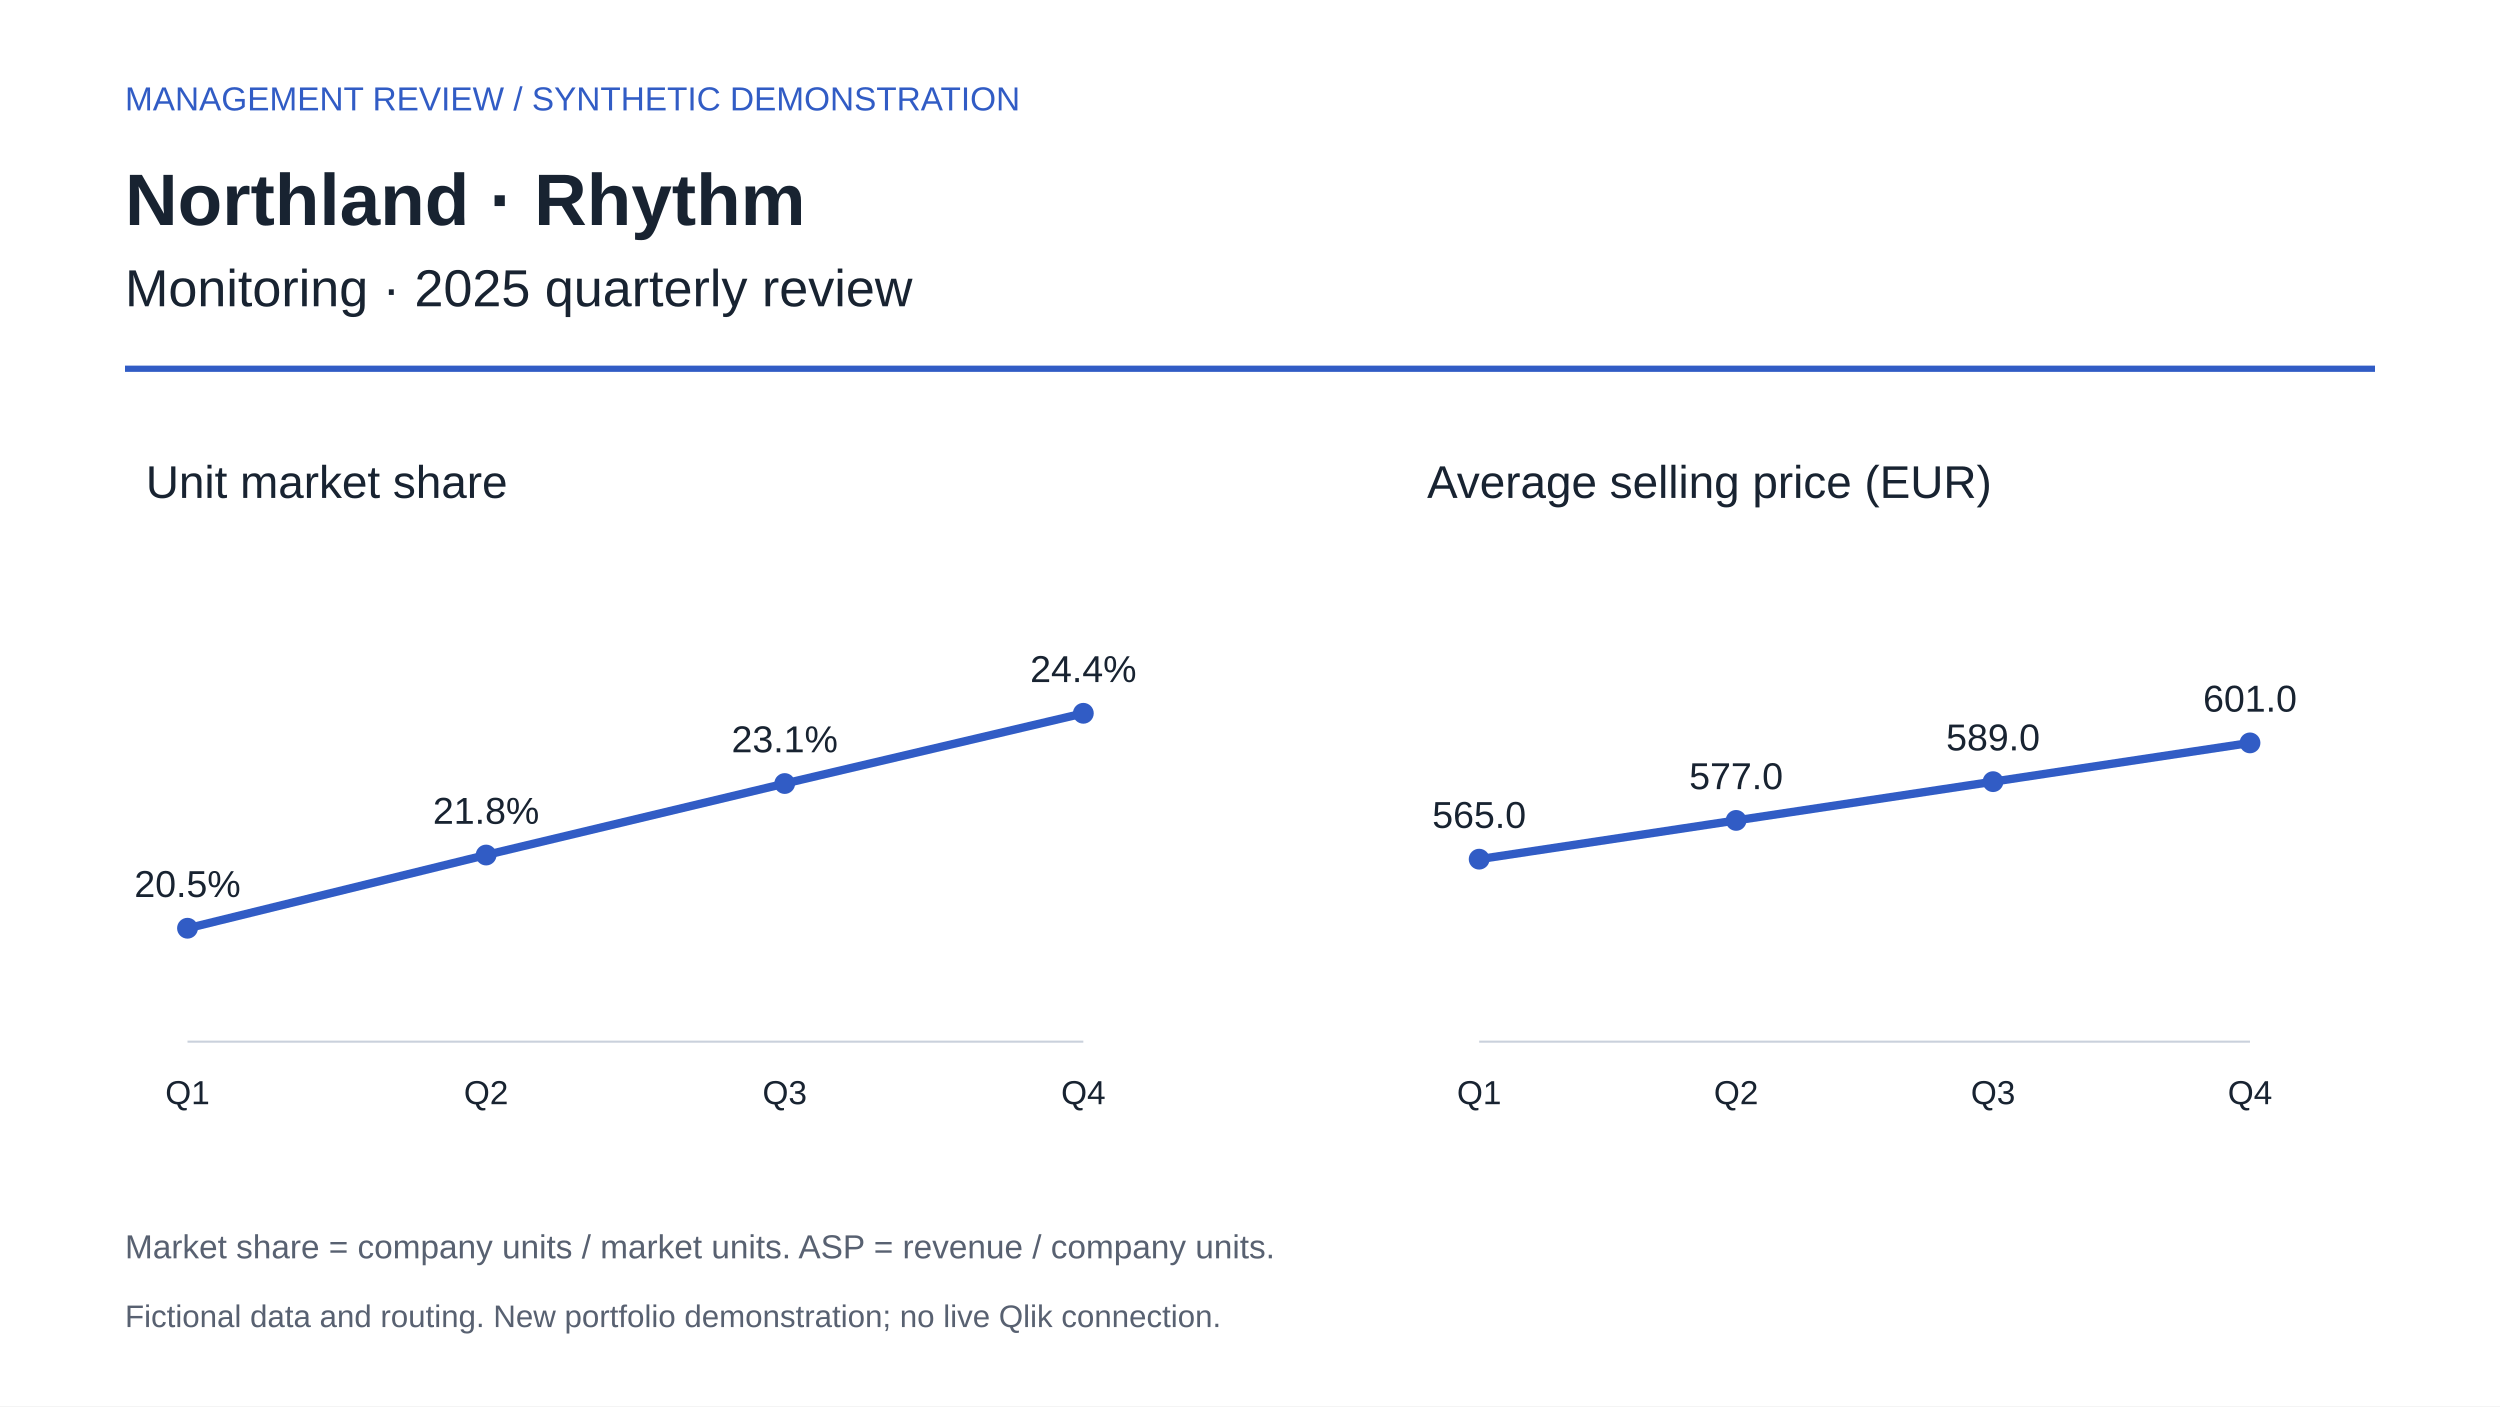
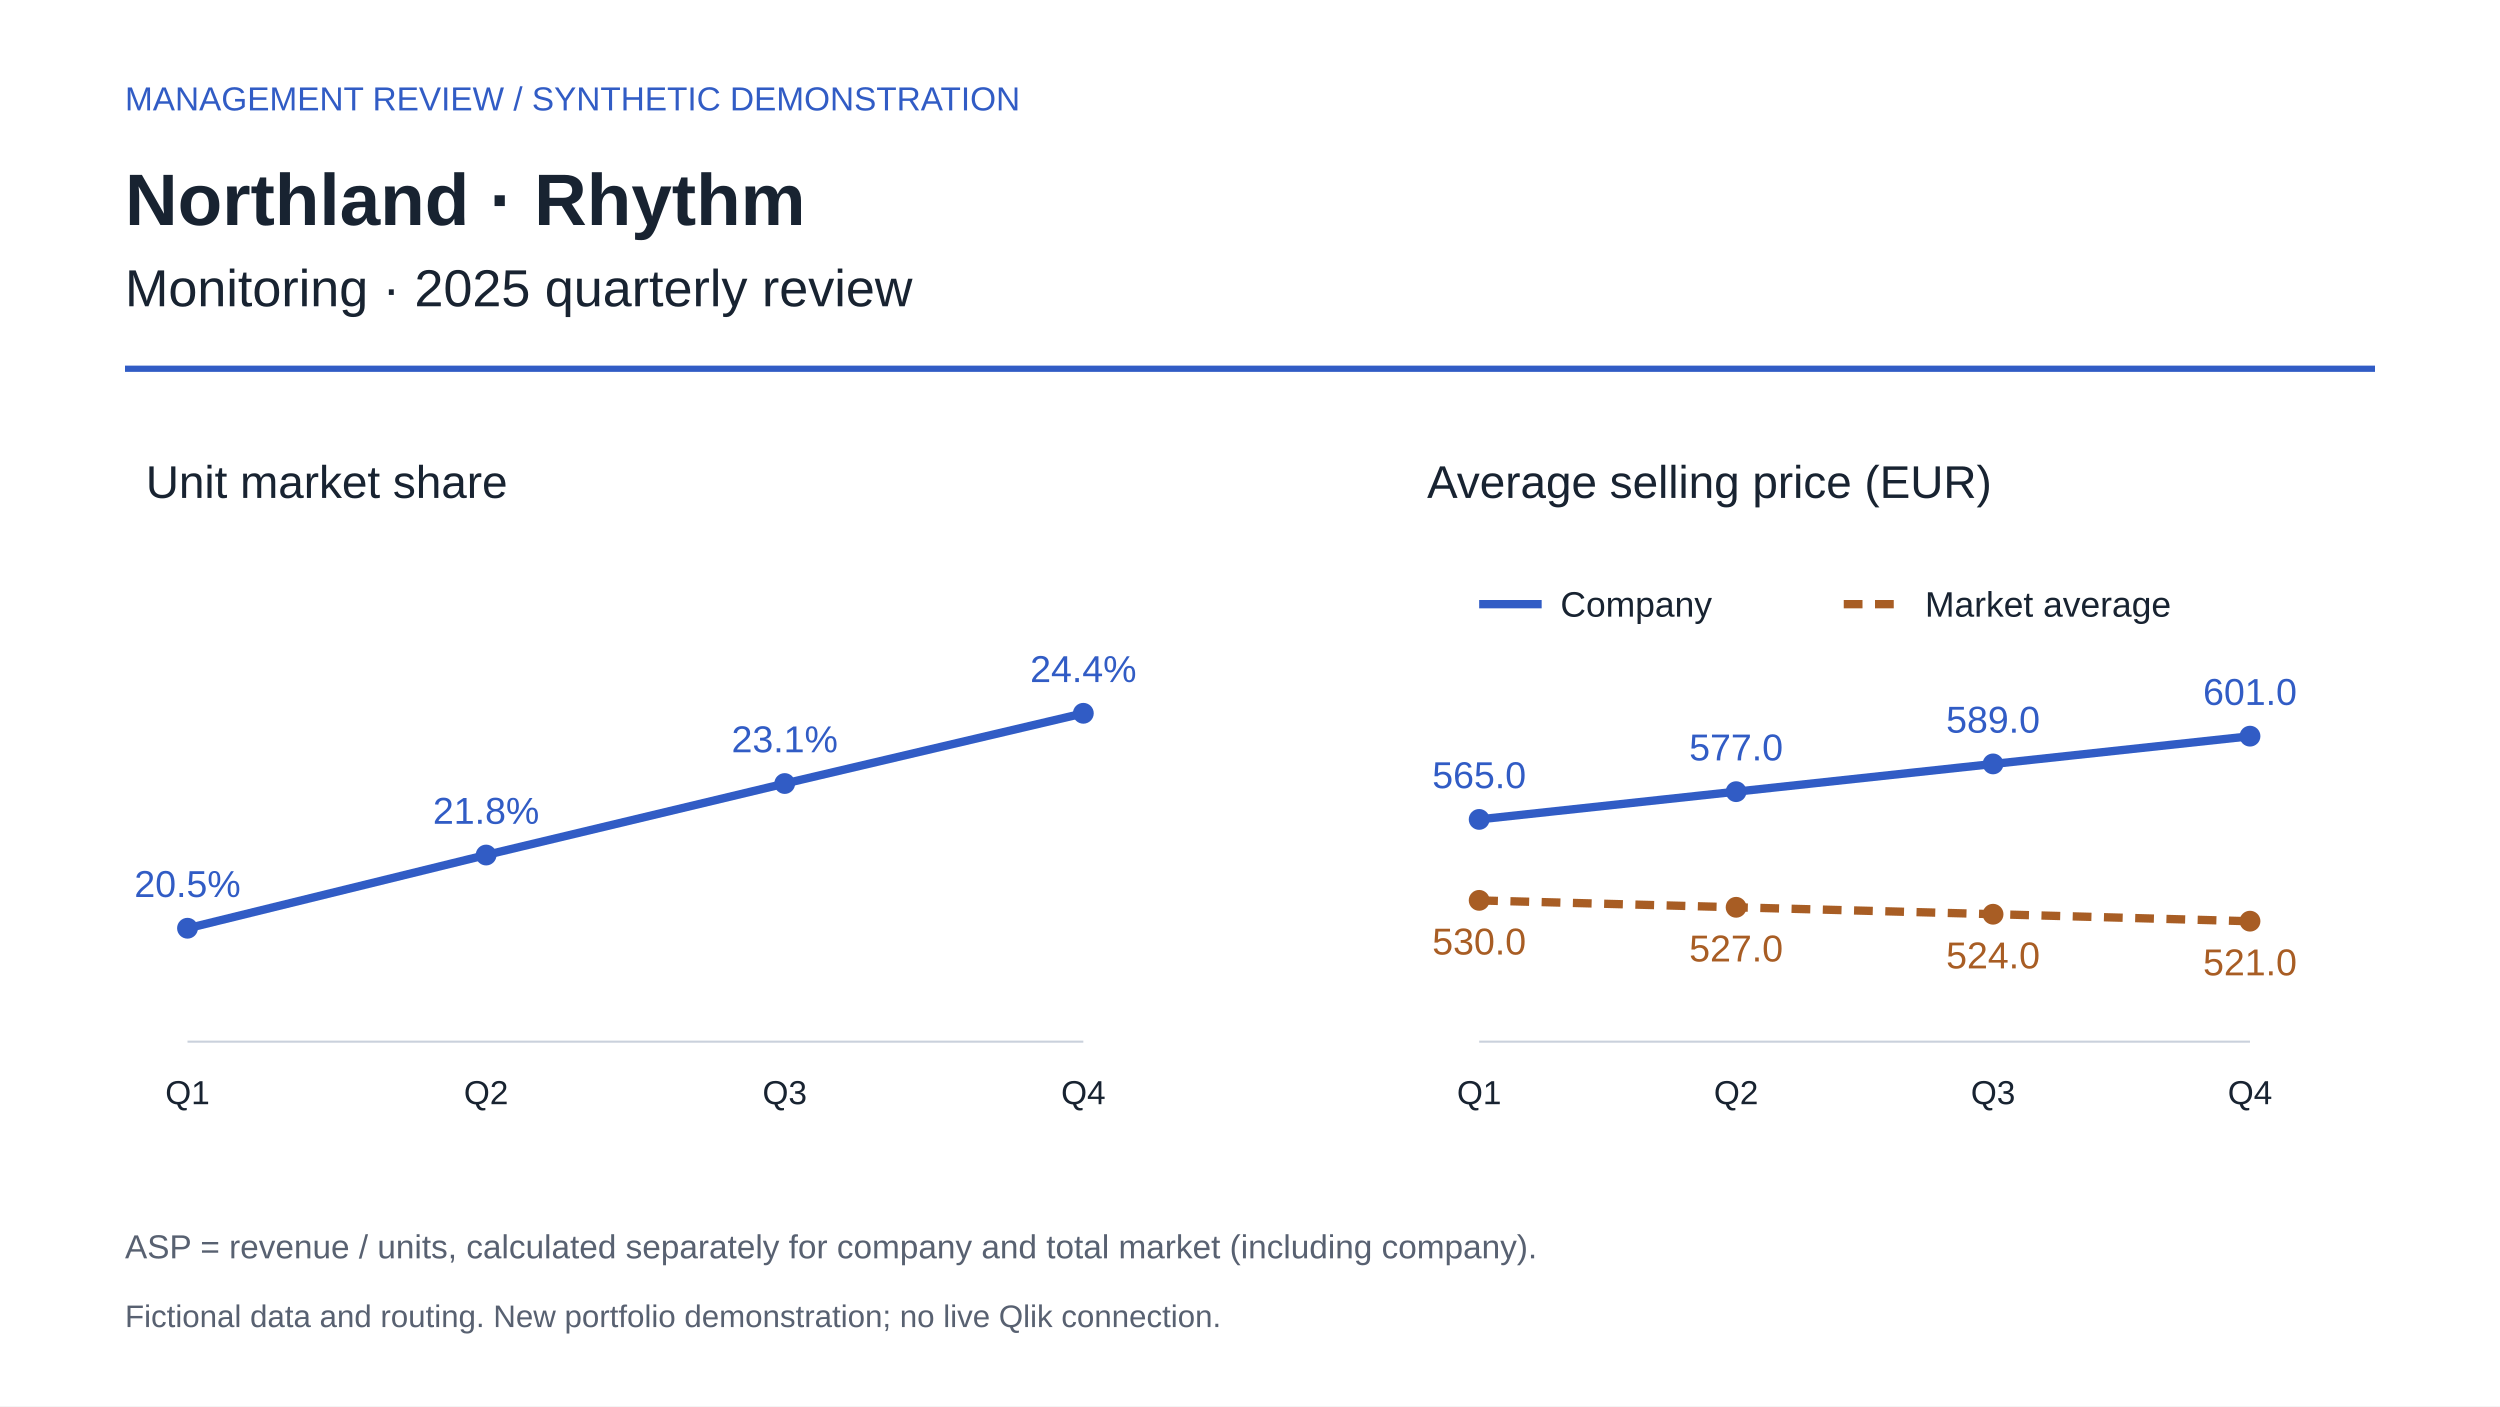
<svg xmlns="http://www.w3.org/2000/svg" width="1200" height="675" viewBox="0 0 1200 675">
  <rect width="1200" height="675" fill="#fff" />
  <g font-family="Arial,sans-serif" fill="#182331">
    <text x="60" y="53" font-size="16" fill="#315cc5">MANAGEMENT REVIEW / SYNTHETIC DEMONSTRATION</text>
    <text x="60" y="108" font-size="35" font-weight="700">Northland · Rhythm</text>
    <text x="60" y="147" font-size="25">Monitoring · 2025 quarterly review</text>
    <line x1="60" y1="177" x2="1140" y2="177" stroke="#315cc5" stroke-width="3" />
    <text x="70" y="239" font-size="22">Unit market share</text>
    <text x="685" y="239" font-size="22">Average selling price (EUR)</text>
    <line x1="90" y1="500" x2="520" y2="500" stroke="#cad1dc" />
    <polyline points="90.0,445.6 233.3,410.4 376.7,376.1 520.0,342.4" fill="none" stroke="#315cc5" stroke-width="4" />
    <circle cx="90.0" cy="445.555" r="5" fill="#315cc5" />
-     <text x="90.0" y="430.555" text-anchor="middle" font-size="18">20.5%</text>
+     <text x="90.0" y="430.555" text-anchor="middle" font-size="18" fill="#315cc5">20.5%</text>
+     <circle cx="233.333" cy="410.418" r="5" fill="#315cc5" />
+     <text x="233.333" y="395.418" text-anchor="middle" font-size="18" fill="#315cc5">21.8%</text>
+     <circle cx="376.667" cy="376.094" r="5" fill="#315cc5" />
+     <text x="376.667" y="361.094" text-anchor="middle" font-size="18" fill="#315cc5">23.1%</text>
+     <circle cx="520.0" cy="342.381" r="5" fill="#315cc5" />
+     <text x="520.0" y="327.381" text-anchor="middle" font-size="18" fill="#315cc5">24.4%</text>
    <text x="90.0" y="530" text-anchor="middle" font-size="16">Q1</text>
-     <circle cx="233.333" cy="410.418" r="5" fill="#315cc5" />
-     <text x="233.333" y="395.418" text-anchor="middle" font-size="18">21.8%</text>
    <text x="233.333" y="530" text-anchor="middle" font-size="16">Q2</text>
-     <circle cx="376.667" cy="376.094" r="5" fill="#315cc5" />
-     <text x="376.667" y="361.094" text-anchor="middle" font-size="18">23.1%</text>
    <text x="376.667" y="530" text-anchor="middle" font-size="16">Q3</text>
-     <circle cx="520.0" cy="342.381" r="5" fill="#315cc5" />
-     <text x="520.0" y="327.381" text-anchor="middle" font-size="18">24.4%</text>
    <text x="520.0" y="530" text-anchor="middle" font-size="16">Q4</text>
    <line x1="710" y1="500" x2="1080" y2="500" stroke="#cad1dc" />
-     <polyline points="710.0,412.4 833.3,393.8 956.7,375.2 1080.0,356.6" fill="none" stroke="#315cc5" stroke-width="4" />
-     <circle cx="710.0" cy="412.403" r="5" fill="#315cc5" />
-     <text x="710.0" y="397.403" text-anchor="middle" font-size="18">565.0</text>
+     <polyline points="710.0,393.3 833.3,380.0 956.7,366.7 1080.0,353.4" fill="none" stroke="#315cc5" stroke-width="4" />
+     <circle cx="710.0" cy="393.321" r="5" fill="#315cc5" />
+     <text x="710.0" y="378.321" text-anchor="middle" font-size="18" fill="#315cc5">565.0</text>
+     <circle cx="833.333" cy="380" r="5" fill="#315cc5" />
+     <text x="833.333" y="365" text-anchor="middle" font-size="18" fill="#315cc5">577.0</text>
+     <circle cx="956.667" cy="366.679" r="5" fill="#315cc5" />
+     <text x="956.667" y="351.679" text-anchor="middle" font-size="18" fill="#315cc5">589.0</text>
+     <circle cx="1080.0" cy="353.358" r="5" fill="#315cc5" />
+     <text x="1080.0" y="338.358" text-anchor="middle" font-size="18" fill="#315cc5">601.0</text>
+     <polyline points="710.0,432.2 833.3,435.5 956.7,438.8 1080.0,442.2" fill="none" stroke="#a85d24" stroke-width="4" stroke-dasharray="9 6" />
+     <circle cx="710.0" cy="432.174" r="5" fill="#a85d24" />
+     <text x="710.0" y="458.174" text-anchor="middle" font-size="18" fill="#a85d24">530.0</text>
+     <circle cx="833.333" cy="435.504" r="5" fill="#a85d24" />
+     <text x="833.333" y="461.504" text-anchor="middle" font-size="18" fill="#a85d24">527.0</text>
+     <circle cx="956.667" cy="438.834" r="5" fill="#a85d24" />
+     <text x="956.667" y="464.834" text-anchor="middle" font-size="18" fill="#a85d24">524.0</text>
+     <circle cx="1080.0" cy="442.165" r="5" fill="#a85d24" />
+     <text x="1080.0" y="468.165" text-anchor="middle" font-size="18" fill="#a85d24">521.0</text>
    <text x="710.0" y="530" text-anchor="middle" font-size="16">Q1</text>
-     <circle cx="833.333" cy="393.798" r="5" fill="#315cc5" />
-     <text x="833.333" y="378.798" text-anchor="middle" font-size="18">577.0</text>
    <text x="833.333" y="530" text-anchor="middle" font-size="16">Q2</text>
-     <circle cx="956.667" cy="375.194" r="5" fill="#315cc5" />
-     <text x="956.667" y="360.194" text-anchor="middle" font-size="18">589.0</text>
    <text x="956.667" y="530" text-anchor="middle" font-size="16">Q3</text>
-     <circle cx="1080.0" cy="356.589" r="5" fill="#315cc5" />
-     <text x="1080.0" y="341.589" text-anchor="middle" font-size="18">601.0</text>
    <text x="1080.0" y="530" text-anchor="middle" font-size="16">Q4</text>
-     <text x="60" y="604" font-size="16" fill="#586171">Market share = company units / market units. ASP = revenue / company units.</text>
+     <line x1="710" y1="290" x2="740" y2="290" stroke="#315cc5" stroke-width="4" />
+     <text x="749" y="296" font-size="17">Company</text>
+     <line x1="885" y1="290" x2="915" y2="290" stroke="#a85d24" stroke-width="4" stroke-dasharray="9 6" />
+     <text x="924" y="296" font-size="17">Market average</text>
+     <text x="60" y="604" font-size="16" fill="#586171">ASP = revenue / units, calculated separately for company and total market (including company).</text>
    <text x="60" y="637" font-size="15" fill="#586171">Fictional data and routing. New portfolio demonstration; no live Qlik connection.</text>
  </g>
</svg>
